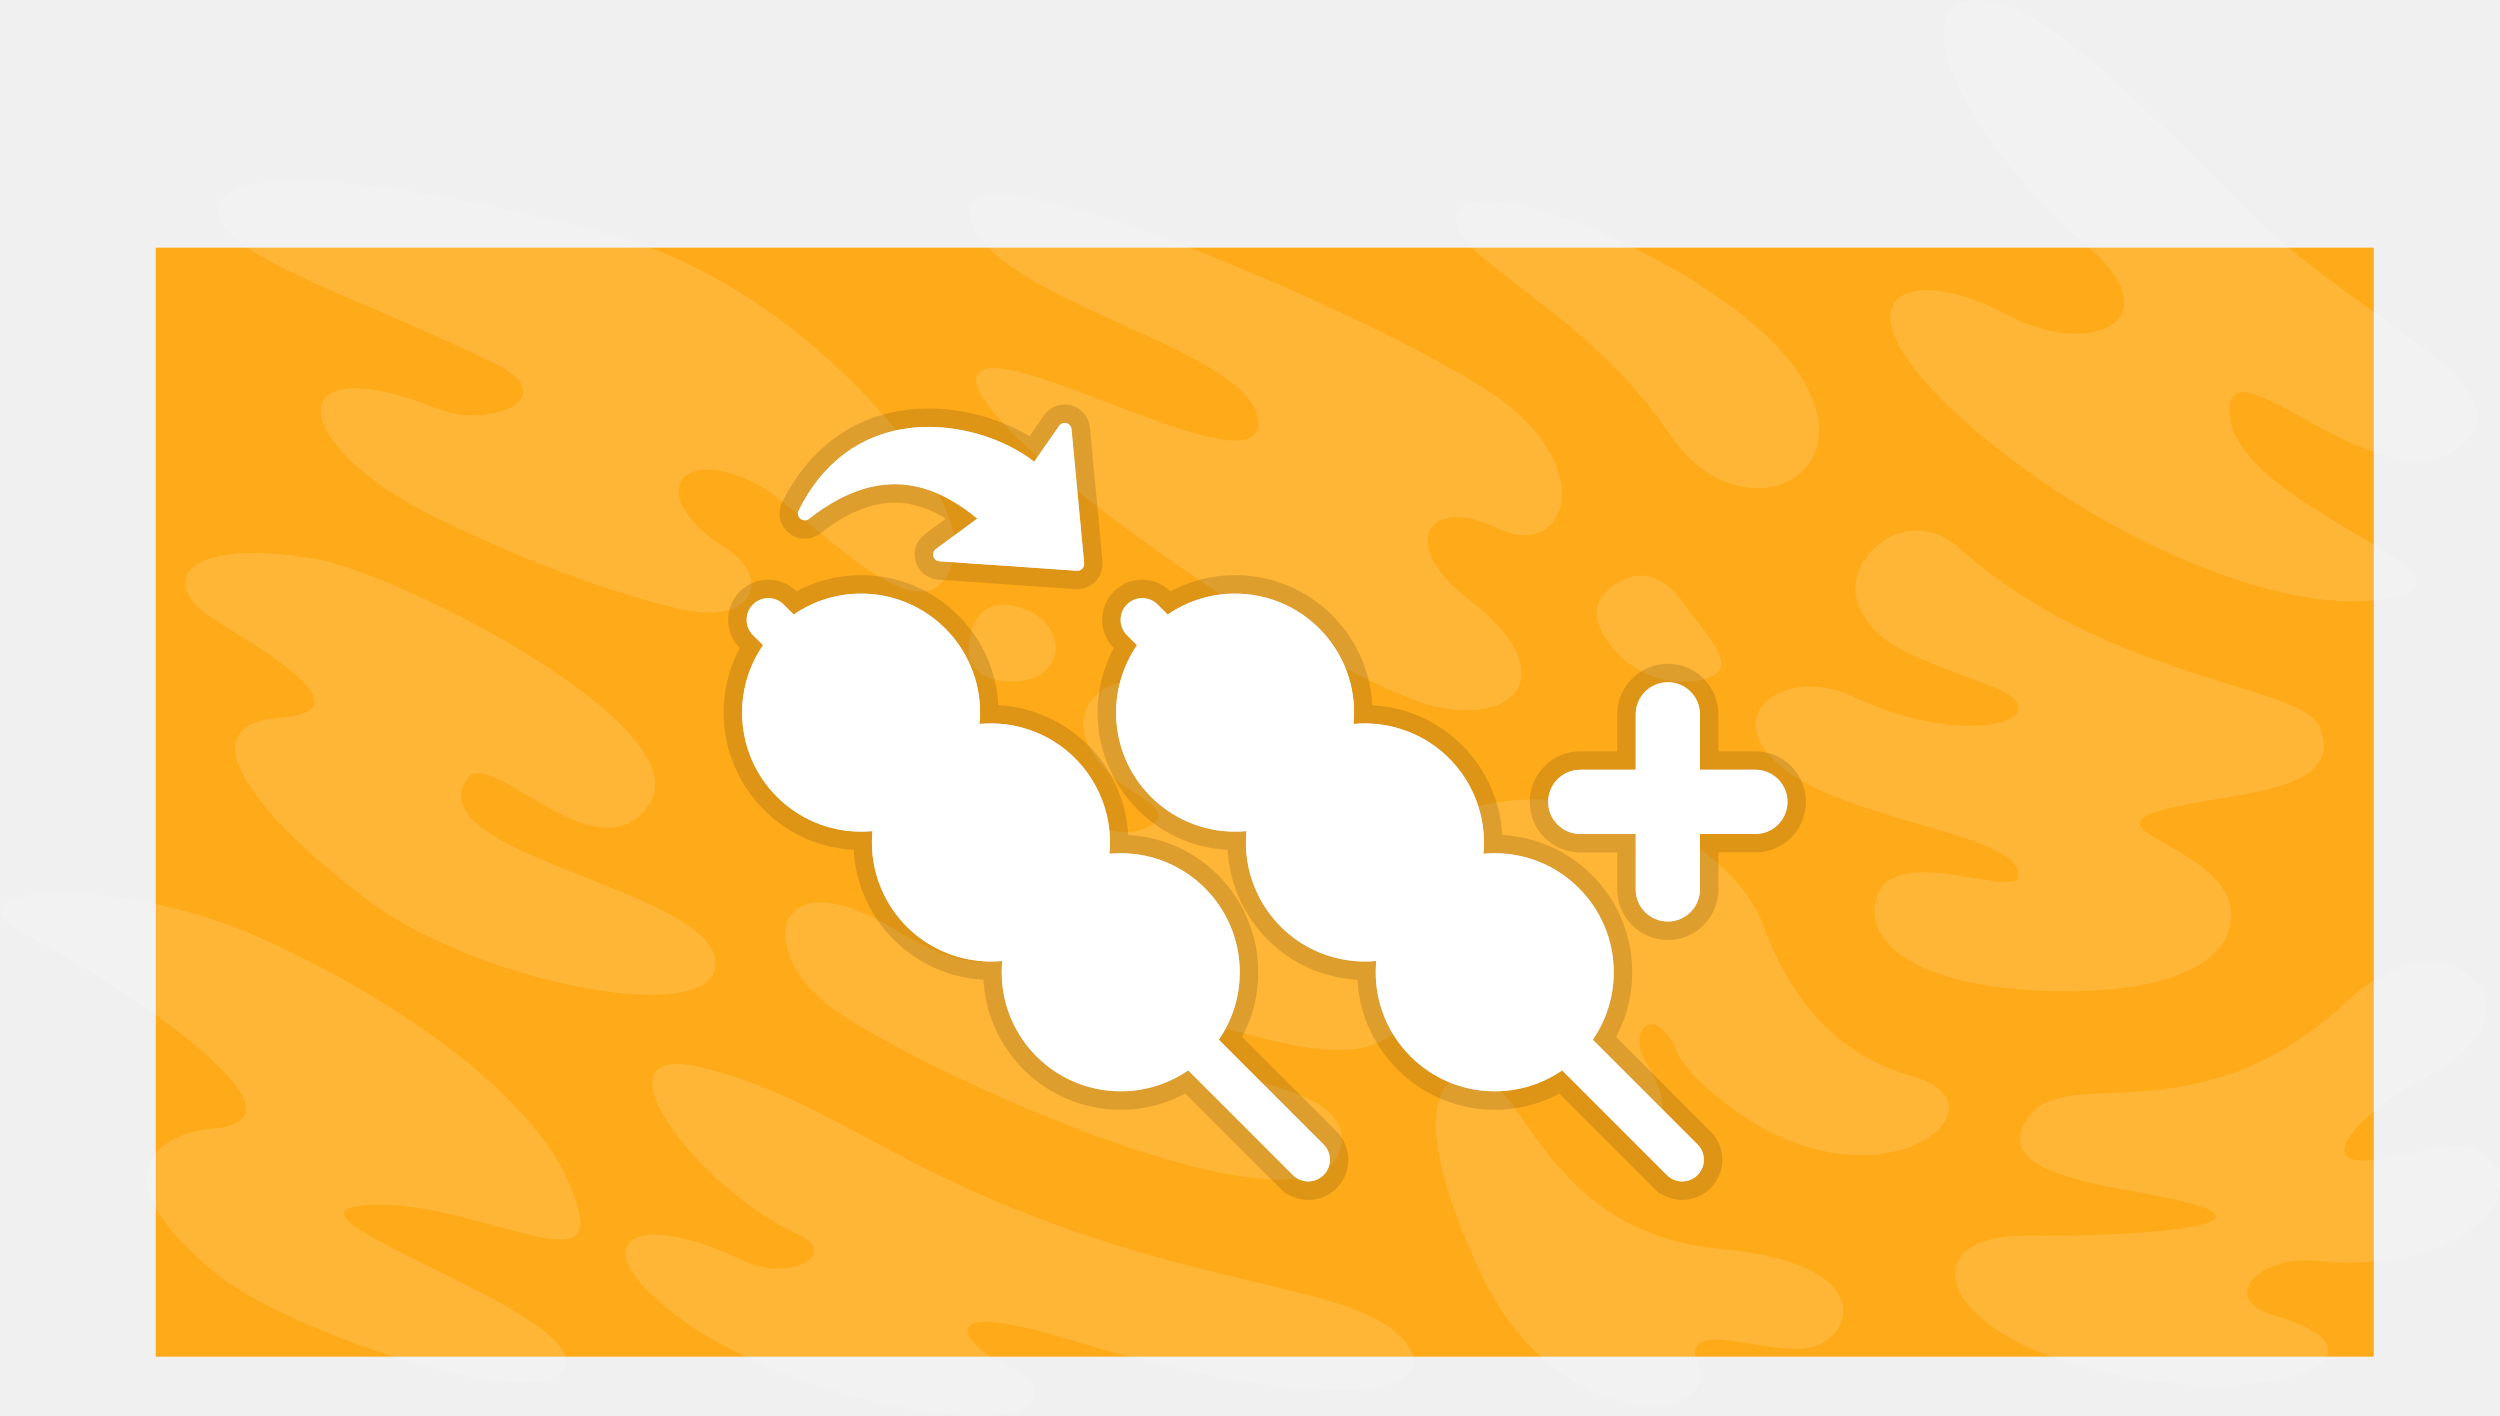
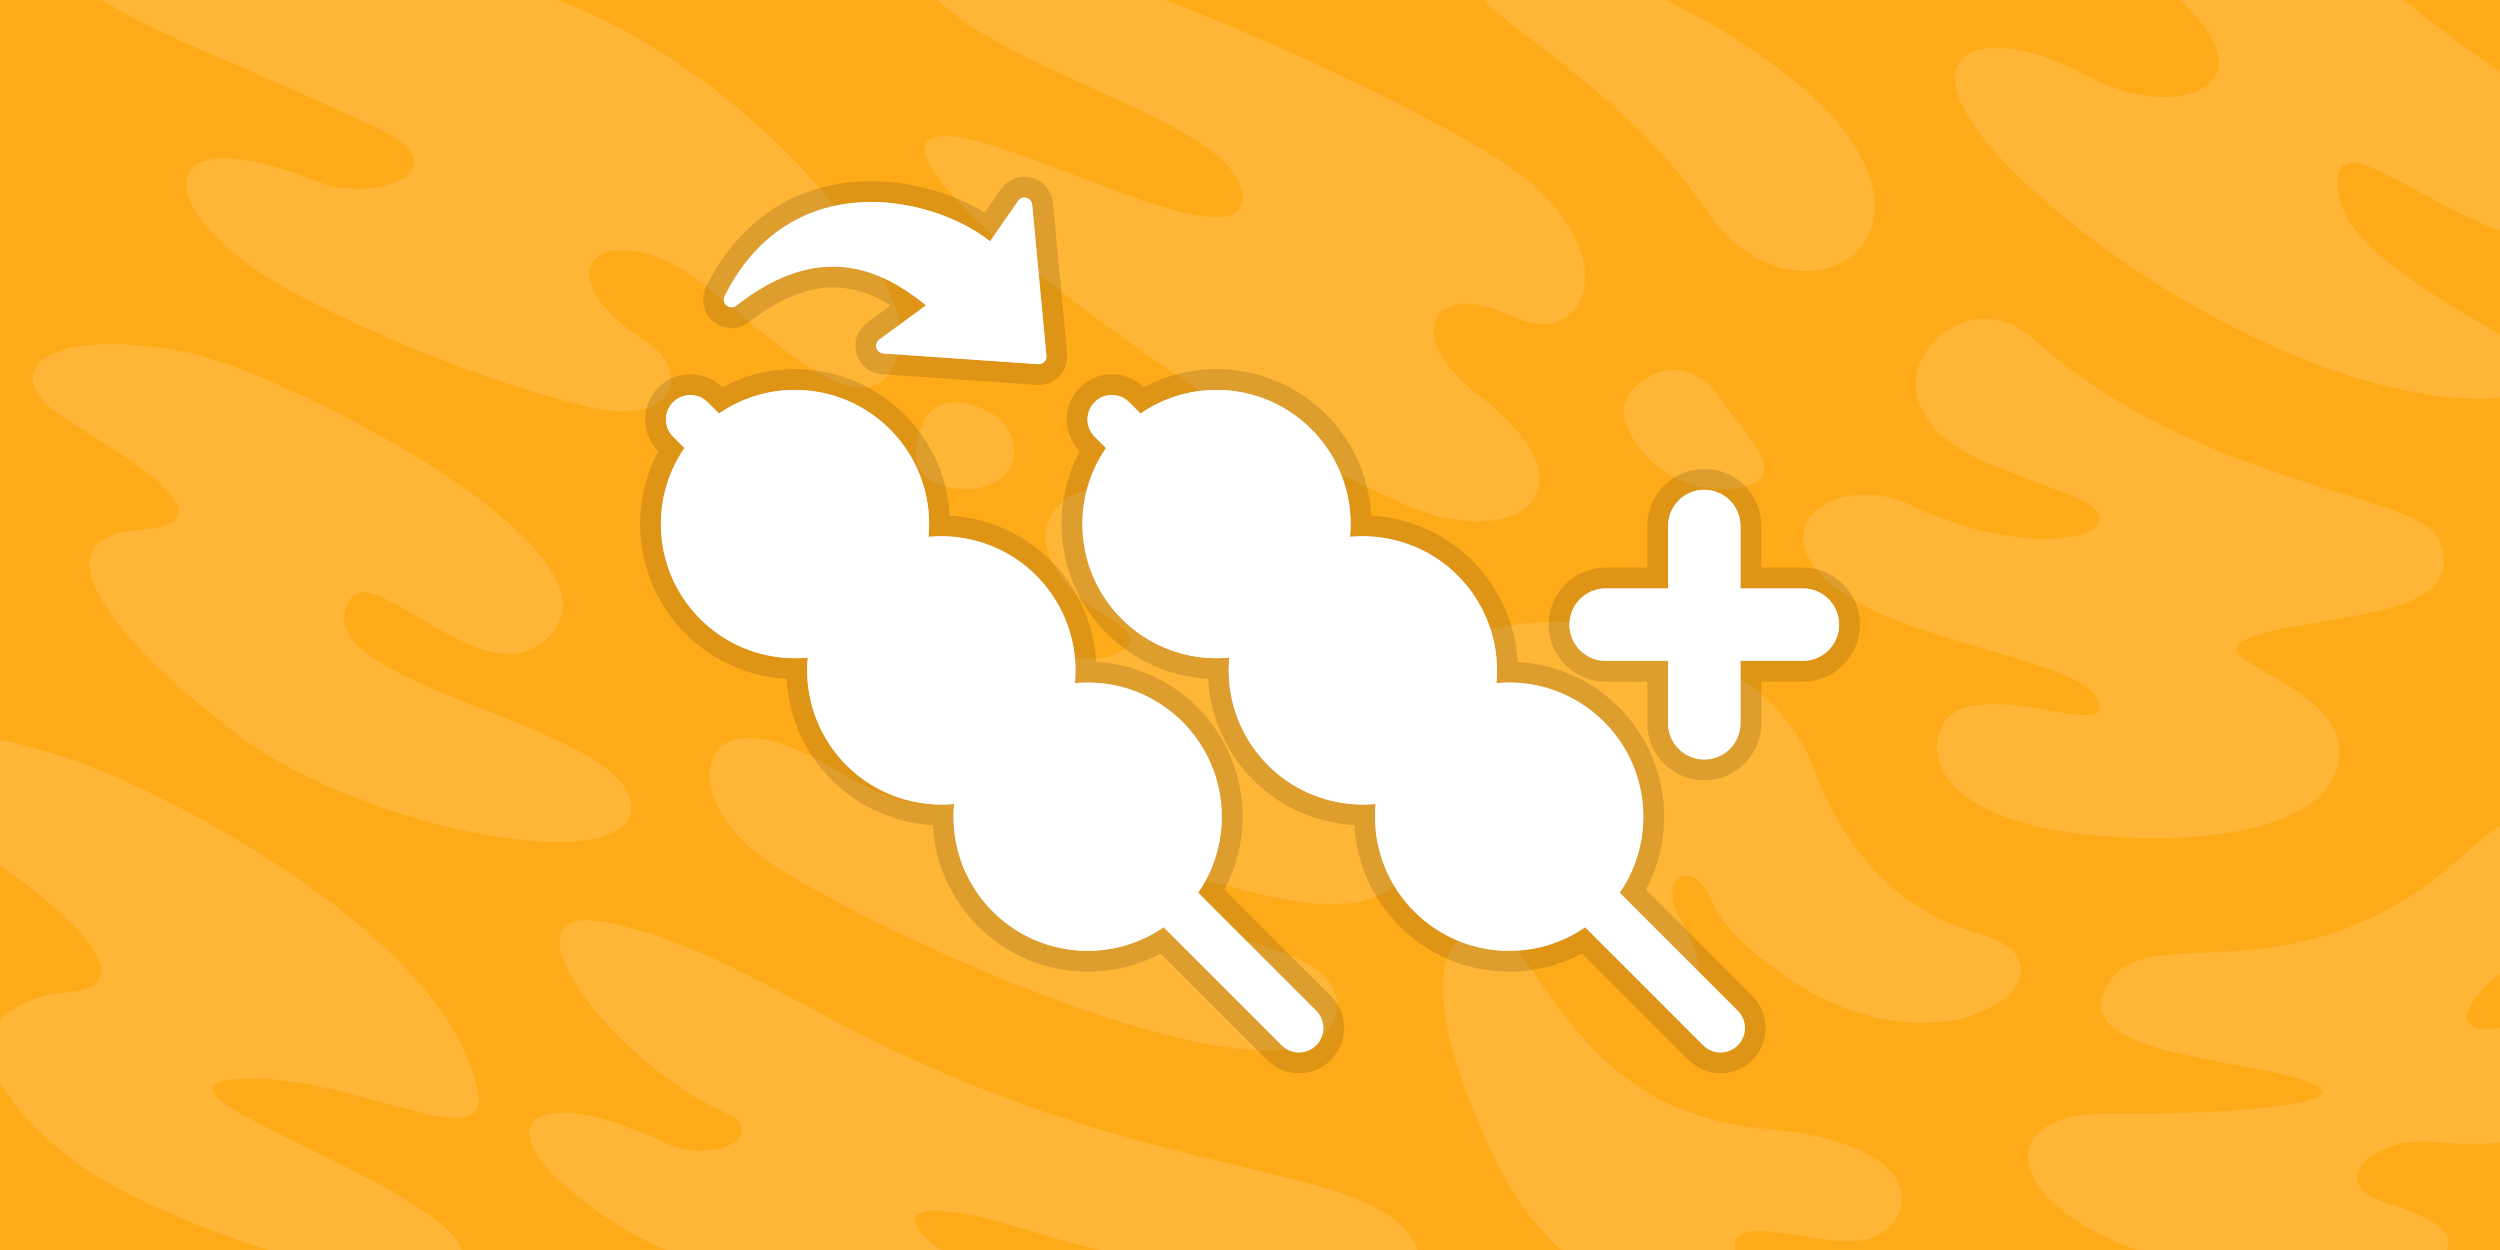
- <svg xmlns="http://www.w3.org/2000/svg" version="1.1" width="676.276" height="382.999" viewBox="0,0,676.276,382.999">
-   <g transform="translate(42.13787,66.99972)">
-     <g data-paper-data="{&quot;isPaintingLayer&quot;:true}" stroke-linejoin="miter" stroke-miterlimit="10" stroke-dasharray="" stroke-dashoffset="0" style="mix-blend-mode: normal">
-       <g stroke="none" stroke-width="1" stroke-linecap="butt">
-         <path d="M0,300v-300h600c0,0 0,131.55 0,186c0,42.628 0,114 0,114z" fill="#ffab19" fill-rule="nonzero" />
-         <g data-paper-data="{&quot;index&quot;:null}" fill-rule="evenodd">
-           <path d="M220.231,-7.683c-7.804,-25.581 120.254,30.398 145.131,49.938c24.878,19.541 15.297,42.404 -2.71,33.538c-18.007,-8.864 -27.218,4.095 -7.647,19.177c29.252,22.543 9.209,37.109 -16.197,26.802c-42.162,-17.105 -121.826,-75.618 -116.666,-87.203c5.16,-11.583 77.301,32.139 76.037,12.423c-1.263,-19.714 -71.05,-32.072 -77.948,-54.676zM351.914,-8.435c3.251,-14.883 69.781,12.83 90.494,39.57c23.409,30.225 -13.524,48.206 -32.842,19.383c-22.729,-33.913 -60.039,-48.024 -57.652,-58.953zM568.438,-7.655c29.209,28.334 75.604,46.23 54.227,61.867c-22.025,16.112 -64.266,-32.322 -61.551,-8.33c2.764,24.416 72.414,42.849 43.449,48.884c-28.966,6.035 -82.07,-17.503 -117.043,-49.49c-34.973,-31.986 -13.85,-41.747 13.248,-27.159c22.423,12.072 45.258,1.812 21.876,-18.405c-33.003,-28.536 -50.364,-65.734 -30.927,-66.69c18.707,-0.92 45.272,28.815 76.721,59.324zM215.983,83.052c-5.746,28.097 -39.415,-11.361 -52.693,-18.709c-20.964,-11.601 -32.225,2.199 -8.806,17.15c11.998,7.659 7.617,21.232 -13.397,16.109c-14.489,-3.532 -38.946,-11.231 -67.861,-25.908c-37.004,-18.782 -40.427,-45.422 3.4,-27.989c13.251,5.271 34.787,-2.952 14.432,-12.71c-42.1,-20.185 -75.99,-29.606 -73.85,-42.078c2.155,-12.545 52.392,-6.905 105.824,7.6c53.156,14.43 96.503,69.164 92.951,86.537zM235.54,97.98c8.654,3.463 10.589,13.351 3.684,17.494c-6.906,4.143 -19.334,1.382 -19.334,-5.985c0,-7.366 3.224,-16.482 15.65,-11.508zM585.244,129.402c8.353,19.337 -27.118,17.669 -44.137,23.217c-16.925,5.52 20.744,10.359 20.32,28.216c-0.374,15.772 -25.344,22.376 -57.45,19.784c-31.514,-2.544 -42.792,-15.075 -38.033,-25.98c5.725,-13.121 37.23,1.521 37.886,-4.566c1.186,-10.959 -42.214,-14.622 -61.05,-27.397c-22.534,-15.287 -2.538,-30.13 16.125,-21.325c32.627,15.396 57.771,5.147 37.998,-2.542c-19.775,-7.688 -32.41,-10.838 -36.544,-22.788c-4.136,-11.95 13.288,-27.522 27.503,-14.774c39.509,35.432 92.641,37.185 97.381,48.154zM413.27,96.173c3.699,5.524 13.388,15.11 9.102,18.813c-4.286,3.702 -18.878,4.172 -27.622,-5.95c-6.744,-7.806 -6.547,-13.433 -0.202,-17.845c8.169,-5.68 15.022,-0.539 18.721,4.983zM394.938,152.002c16.524,3.951 34.602,17.092 39.641,30.747c9.46,25.624 24.269,36.814 40.754,41.466c25.333,7.151 -2.907,32.88 -38.327,15.171c-7.804,-3.903 -22.572,-14.458 -25.686,-22.149c-5.157,-12.744 -13.955,-6.428 -7.964,3.54c17.104,28.45 -22.982,21.239 -26.181,-19.512c-1.712,-21.78 -23.498,-21.754 -32.6,-32.878c-8.426,-10.302 12.742,-25.379 50.362,-16.386zM507.031,234.583c10.677,-13.65 45.786,6.522 85.687,-30.719c28.005,-26.138 55.29,2.775 22.676,19.773c-18.988,9.896 -31.68,24.269 -17.016,23.264c14.663,-1.003 29.163,-10.042 35.023,3.385c5.192,11.897 -17.676,27.126 -48.53,23.809c-16.339,-1.756 -26.802,10.419 -12.082,14.64c39.469,11.311 -6.447,29.014 -57.955,11.967c-33.525,-11.097 -37.989,-33.75 -8.492,-33.443c29.494,0.307 63.021,-2.474 46.751,-7.951c-16.269,-5.476 -60.322,-6.495 -46.063,-24.725zM359.089,278.781c-7.806,-15.938 -19.785,-46.505 -7.639,-53.994c17.664,-10.895 18.901,41.281 71.796,46.051c42.933,3.869 36.077,23.968 24.515,26.641c-11.563,2.676 -36.526,-9.28 -30.458,5.396c6.069,14.676 -37.16,18.9 -58.215,-24.095zM43.308,84.207c22.106,3.797 103.599,44.931 90.312,66.077c-13.286,21.145 -43.213,-15.605 -49.332,-6.744c-14.089,20.4 64.15,29.676 67.055,49.006c2.903,19.33 -63.538,6.948 -93.949,-15.974c-30.412,-22.921 -49.712,-47.542 -23.815,-49.426c25.894,-1.883 -9.56,-21.109 -18.664,-27.138c-14.682,-9.719 -6.872,-21.862 28.392,-15.801zM272.831,120.431c27.242,23.056 56.699,18.092 56.29,33.813c-0.528,20.285 -27.805,8.609 -30.687,16.895c-3.65,10.501 53.354,22.105 38.125,39.618c-15.735,18.099 -60.188,-9.771 -66.026,0.726c-7.954,14.304 55.963,10.249 49.897,32.388c-7.795,28.466 -122.197,-24.8 -140.102,-40.179c-17.907,-15.381 -12.203,-38.816 20.123,-18.934c32.325,19.881 40.265,-0.297 18.487,-11.311c-29.502,-14.92 -56.53,-38.804 -51.139,-49.484c11.211,-22.211 78.98,45.487 101.215,32.455c7.359,-4.314 -4.96,-8.5 -9.752,-12.872c-20.706,-18.884 2.314,-32.645 13.57,-23.116zM56.02,259.078c-26.448,2.582 58.703,28.389 54.833,43.227c-3.87,14.839 -74.727,-8.368 -95.058,-25.161c-32.027,-26.453 -15.034,-37.607 0,-38.906c30.548,-2.639 -28.803,-41.096 -51.381,-52.711c-22.578,-11.612 17.418,-16.343 55.696,-2.151c24.327,9.024 87.732,42.582 94.575,78.58c3.197,16.833 -32.217,-5.458 -58.665,-2.878zM208.054,249.035c66.875,33.426 114.812,30.11 129.031,45.961c15.224,16.974 -24.391,20.366 -91.265,0c-37.41,-11.393 -27.852,2.096 -13.899,8.318c9.703,4.327 10.517,15.871 -20.838,11.848c-31.06,-3.983 -56.641,-17.02 -64.92,-22.526c-33.3,-22.147 -19.275,-34.173 12.972,-18.519c11.867,5.762 26.634,-1.753 14.301,-7.392c-27.535,-12.591 -55.826,-51.401 -27.142,-45.245c21.994,4.721 41.1,17.228 61.76,27.555z" data-paper-data="{&quot;index&quot;:null}" fill-opacity="0.733" fill="#ffffff" opacity="0.1" />
-           <path d="M220.231,-7.683c-7.804,-25.581 120.254,30.398 145.131,49.938c24.878,19.541 15.297,42.404 -2.71,33.538c-18.007,-8.864 -27.218,4.095 -7.647,19.177c29.252,22.543 9.209,37.109 -16.197,26.802c-42.162,-17.105 -121.826,-75.618 -116.666,-87.203c5.16,-11.583 77.301,32.139 76.037,12.423c-1.263,-19.714 -71.05,-32.072 -77.948,-54.676zM351.914,-8.435c3.251,-14.883 69.781,12.83 90.494,39.57c23.409,30.225 -13.524,48.206 -32.842,19.383c-22.729,-33.913 -60.039,-48.024 -57.652,-58.953zM568.438,-7.655c29.209,28.334 75.604,46.23 54.227,61.867c-22.025,16.112 -64.266,-32.322 -61.551,-8.33c2.764,24.416 72.414,42.849 43.449,48.884c-28.966,6.035 -82.07,-17.503 -117.043,-49.49c-34.973,-31.986 -13.85,-41.747 13.248,-27.159c22.423,12.072 45.258,1.812 21.876,-18.405c-33.003,-28.536 -50.364,-65.734 -30.927,-66.69c18.707,-0.92 45.272,28.815 76.721,59.324zM215.983,83.052c-5.746,28.097 -39.415,-11.361 -52.693,-18.709c-20.964,-11.601 -32.225,2.199 -8.806,17.15c11.998,7.659 7.617,21.232 -13.397,16.109c-14.489,-3.532 -38.946,-11.231 -67.861,-25.908c-37.004,-18.782 -40.427,-45.422 3.4,-27.989c13.251,5.271 34.787,-2.952 14.432,-12.71c-42.1,-20.185 -75.99,-29.606 -73.85,-42.078c2.155,-12.545 52.392,-6.905 105.824,7.6c53.156,14.43 96.503,69.164 92.951,86.537zM235.54,97.98c8.654,3.463 10.589,13.351 3.684,17.494c-6.906,4.143 -19.334,1.382 -19.334,-5.985c0,-7.366 3.224,-16.482 15.65,-11.508zM585.244,129.402c8.353,19.337 -27.118,17.669 -44.137,23.217c-16.925,5.52 20.744,10.359 20.32,28.216c-0.374,15.772 -25.344,22.376 -57.45,19.784c-31.514,-2.544 -42.792,-15.075 -38.033,-25.98c5.725,-13.121 37.23,1.521 37.886,-4.566c1.186,-10.959 -42.214,-14.622 -61.05,-27.397c-22.534,-15.287 -2.538,-30.13 16.125,-21.325c32.627,15.396 57.771,5.147 37.998,-2.542c-19.775,-7.688 -32.41,-10.838 -36.544,-22.788c-4.136,-11.95 13.288,-27.522 27.503,-14.774c39.509,35.432 92.641,37.185 97.381,48.154zM413.27,96.173c3.699,5.524 13.388,15.11 9.102,18.813c-4.286,3.702 -18.878,4.172 -27.622,-5.95c-6.744,-7.806 -6.547,-13.433 -0.202,-17.845c8.169,-5.68 15.022,-0.539 18.721,4.983zM394.938,152.002c16.524,3.951 34.602,17.092 39.641,30.747c9.46,25.624 24.269,36.814 40.754,41.466c25.333,7.151 -2.907,32.88 -38.327,15.171c-7.804,-3.903 -22.572,-14.458 -25.686,-22.149c-5.157,-12.744 -13.955,-6.428 -7.964,3.54c17.104,28.45 -22.982,21.239 -26.181,-19.512c-1.712,-21.78 -23.498,-21.754 -32.6,-32.878c-8.426,-10.302 12.742,-25.379 50.362,-16.386zM507.031,234.583c10.677,-13.65 45.786,6.522 85.687,-30.719c28.005,-26.138 55.29,2.775 22.676,19.773c-18.988,9.896 -31.68,24.269 -17.016,23.264c14.663,-1.003 29.163,-10.042 35.023,3.385c5.192,11.897 -17.676,27.126 -48.53,23.809c-16.339,-1.756 -26.802,10.419 -12.082,14.64c39.469,11.311 -6.447,29.014 -57.955,11.967c-33.525,-11.097 -37.989,-33.75 -8.492,-33.443c29.494,0.307 63.021,-2.474 46.751,-7.951c-16.269,-5.476 -60.322,-6.495 -46.063,-24.725zM359.089,278.781c-7.806,-15.938 -19.785,-46.505 -7.639,-53.994c17.664,-10.895 18.901,41.281 71.796,46.051c42.933,3.869 36.077,23.968 24.515,26.641c-11.563,2.676 -36.526,-9.28 -30.458,5.396c6.069,14.676 -37.16,18.9 -58.215,-24.095zM43.308,84.207c22.106,3.797 103.599,44.931 90.312,66.077c-13.286,21.145 -43.213,-15.605 -49.332,-6.744c-14.089,20.4 64.15,29.676 67.055,49.006c2.903,19.33 -63.538,6.948 -93.949,-15.974c-30.412,-22.921 -49.712,-47.542 -23.815,-49.426c25.894,-1.883 -9.56,-21.109 -18.664,-27.138c-14.682,-9.719 -6.872,-21.862 28.392,-15.801zM272.831,120.431c27.242,23.056 56.699,18.092 56.29,33.813c-0.528,20.285 -27.805,8.609 -30.687,16.895c-3.65,10.501 53.354,22.105 38.125,39.618c-15.735,18.099 -60.188,-9.771 -66.026,0.726c-7.954,14.304 55.963,10.249 49.897,32.388c-7.795,28.466 -122.197,-24.8 -140.102,-40.179c-17.907,-15.381 -12.203,-38.816 20.123,-18.934c32.325,19.881 40.265,-0.297 18.487,-11.311c-29.502,-14.92 -56.53,-38.804 -51.139,-49.484c11.211,-22.211 78.98,45.487 101.215,32.455c7.359,-4.314 -4.96,-8.5 -9.752,-12.872c-20.706,-18.884 2.314,-32.645 13.57,-23.116zM56.02,259.078c-26.448,2.582 58.703,28.389 54.833,43.227c-3.87,14.839 -74.727,-8.368 -95.058,-25.161c-32.027,-26.453 -15.034,-37.607 0,-38.906c30.548,-2.639 -28.803,-41.096 -51.381,-52.711c-22.578,-11.612 17.418,-16.343 55.696,-2.151c24.327,9.024 87.732,42.582 94.575,78.58c3.197,16.833 -32.217,-5.458 -58.665,-2.878zM208.054,249.035c66.875,33.426 114.812,30.11 129.031,45.961c15.224,16.974 -24.391,20.366 -91.265,0c-37.41,-11.393 -27.852,2.096 -13.899,8.318c9.703,4.327 10.517,15.871 -20.838,11.848c-31.06,-3.983 -56.641,-17.02 -64.92,-22.526c-33.3,-22.147 -19.275,-34.173 12.972,-18.519c11.867,5.762 26.634,-1.753 14.301,-7.392c-27.535,-12.591 -55.826,-51.401 -27.142,-45.245c21.994,4.721 41.1,17.228 61.76,27.555z" data-paper-data="{&quot;index&quot;:null}" fill-opacity="0.541" fill="#ffffff" opacity="0.1" />
-         </g>
-       </g>
-       <g fill="#ffffff" fill-rule="nonzero" stroke-linecap="butt">
-         <path d="M307.62,250.875l-28.344,-28.345c-5.186,3.575 -11.472,5.668 -18.246,5.668c-17.777,0 -32.188,-14.416 -32.188,-32.193c0,-1.03 0.048,-2.049 0.143,-3.055c-3.413,0.326 -6.937,0.107 -10.459,-0.724c-15.861,-3.745 -26.185,-18.627 -24.647,-34.409c-1.014,0.096 -2.041,0.145 -3.08,0.145c-17.777,0 -32.188,-14.411 -32.188,-32.188c0,-6.774 2.093,-13.06 5.667,-18.245l-2.73,-2.73c-2.283,-2.283 -2.283,-5.992 0,-8.276c2.283,-2.283 5.992,-2.283 8.276,0l2.73,2.73c5.186,-3.574 11.471,-5.667 18.246,-5.667c17.777,0 32.188,14.411 32.188,32.188h-0c0,1.037 -0.049,2.063 -0.145,3.075c3.419,-0.328 6.949,-0.111 10.478,0.723c15.854,3.744 26.176,18.614 24.649,34.388c1.007,-0.095 2.028,-0.144 3.061,-0.144c17.777,0 32.193,14.416 32.193,32.188c0,6.775 -2.094,13.061 -5.669,18.248l28.342,28.342c2.283,2.283 2.283,5.992 0,8.276c-1.144,1.139 -2.641,1.716 -4.138,1.716h-0c-1.497,-0 -2.994,-0.572 -4.138,-1.711z" stroke-opacity="0.129" stroke="#000000" stroke-width="10" />
-         <path d="M307.62,250.875l-28.344,-28.345c-5.186,3.575 -11.472,5.668 -18.246,5.668c-17.777,0 -32.188,-14.416 -32.188,-32.193c0,-1.03 0.048,-2.049 0.143,-3.055c-3.413,0.326 -6.937,0.107 -10.459,-0.724c-15.861,-3.745 -26.185,-18.627 -24.647,-34.409c-1.014,0.096 -2.041,0.145 -3.08,0.145c-17.777,0 -32.188,-14.411 -32.188,-32.188c0,-6.774 2.093,-13.06 5.667,-18.245l-2.73,-2.73c-2.283,-2.283 -2.283,-5.992 0,-8.276c2.283,-2.283 5.992,-2.283 8.276,0l2.73,2.73c5.186,-3.574 11.471,-5.667 18.246,-5.667c17.777,0 32.188,14.411 32.188,32.188h-0c0,1.037 -0.049,2.063 -0.145,3.075c3.419,-0.328 6.949,-0.111 10.478,0.723c15.854,3.744 26.176,18.614 24.649,34.388c1.007,-0.095 2.028,-0.144 3.061,-0.144c17.777,0 32.193,14.416 32.193,32.188c0,6.775 -2.094,13.061 -5.669,18.248l28.342,28.342c2.283,2.283 2.283,5.992 0,8.276c-1.144,1.139 -2.641,1.716 -4.138,1.716h-0c-1.497,-0 -2.994,-0.572 -4.138,-1.711z" stroke="none" stroke-width="1" />
-       </g>
-       <g fill="#ffffff" fill-rule="nonzero" stroke-linecap="butt">
-         <path d="M408.787,250.875l-28.344,-28.345c-5.186,3.575 -11.472,5.668 -18.246,5.668c-17.777,0 -32.188,-14.416 -32.188,-32.193c0,-1.03 0.048,-2.049 0.143,-3.055c-3.413,0.326 -6.937,0.107 -10.459,-0.724c-15.861,-3.745 -26.185,-18.627 -24.647,-34.409c-1.014,0.096 -2.041,0.145 -3.08,0.145c-17.777,0 -32.188,-14.411 -32.188,-32.188c0,-6.774 2.093,-13.06 5.667,-18.245l-2.73,-2.73c-2.283,-2.283 -2.283,-5.992 0,-8.276c2.283,-2.283 5.992,-2.283 8.276,0l2.73,2.73c5.186,-3.574 11.471,-5.667 18.246,-5.667c17.777,0 32.188,14.411 32.188,32.188h-0c0,1.037 -0.049,2.063 -0.145,3.075c3.419,-0.328 6.949,-0.111 10.478,0.723c15.854,3.744 26.176,18.614 24.649,34.388c1.007,-0.095 2.028,-0.144 3.061,-0.144c17.777,0 32.193,14.416 32.193,32.188c0,6.775 -2.094,13.061 -5.669,18.248l28.342,28.342c2.283,2.283 2.283,5.992 0,8.276c-1.144,1.139 -2.641,1.716 -4.138,1.716h-0c-1.497,-0 -2.994,-0.572 -4.138,-1.711z" stroke-opacity="0.129" stroke="#000000" stroke-width="10" />
-         <path d="M408.787,250.875l-28.344,-28.345c-5.186,3.575 -11.472,5.668 -18.246,5.668c-17.777,0 -32.188,-14.416 -32.188,-32.193c0,-1.03 0.048,-2.049 0.143,-3.055c-3.413,0.326 -6.937,0.107 -10.459,-0.724c-15.861,-3.745 -26.185,-18.627 -24.647,-34.409c-1.014,0.096 -2.041,0.145 -3.08,0.145c-17.777,0 -32.188,-14.411 -32.188,-32.188c0,-6.774 2.093,-13.06 5.667,-18.245l-2.73,-2.73c-2.283,-2.283 -2.283,-5.992 0,-8.276c2.283,-2.283 5.992,-2.283 8.276,0l2.73,2.73c5.186,-3.574 11.471,-5.667 18.246,-5.667c17.777,0 32.188,14.411 32.188,32.188h-0c0,1.037 -0.049,2.063 -0.145,3.075c3.419,-0.328 6.949,-0.111 10.478,0.723c15.854,3.744 26.176,18.614 24.649,34.388c1.007,-0.095 2.028,-0.144 3.061,-0.144c17.777,0 32.193,14.416 32.193,32.188c0,6.775 -2.094,13.061 -5.669,18.248l28.342,28.342c2.283,2.283 2.283,5.992 0,8.276c-1.144,1.139 -2.641,1.716 -4.138,1.716h-0c-1.497,-0 -2.994,-0.572 -4.138,-1.711z" stroke="none" stroke-width="1" />
-       </g>
-       <g fill="#ffffff" fill-rule="evenodd" stroke-linecap="square">
-         <path d="M376.664,149.914c0,-4.797 3.889,-8.685 8.685,-8.685h14.991v-14.991c0,-2.304 0.915,-4.513 2.544,-6.141c1.629,-1.629 3.838,-2.544 6.141,-2.544c4.797,0 8.685,3.889 8.685,8.685v14.991h14.991c2.304,0 4.513,0.915 6.141,2.544c1.629,1.629 2.544,3.838 2.544,6.141c0,4.797 -3.889,8.685 -8.685,8.685h-14.991v14.991c0,4.797 -3.889,8.685 -8.685,8.685c-4.797,0 -8.685,-3.889 -8.685,-8.685v-14.991h-14.991c-4.797,0 -8.685,-3.889 -8.685,-8.685z" stroke-opacity="0.129" stroke="#000000" stroke-width="10" />
-         <path d="M376.664,149.914c0,-4.797 3.889,-8.685 8.685,-8.685h14.991v-14.991c0,-2.304 0.915,-4.513 2.544,-6.141c1.629,-1.629 3.838,-2.544 6.141,-2.544c4.797,0 8.685,3.889 8.685,8.685v14.991h14.991c2.304,0 4.513,0.915 6.141,2.544c1.629,1.629 2.544,3.838 2.544,6.141c0,4.797 -3.889,8.685 -8.685,8.685h-14.991v14.991c0,4.797 -3.889,8.685 -8.685,8.685c-4.797,0 -8.685,-3.889 -8.685,-8.685v-14.991h-14.991c-4.797,0 -8.685,-3.889 -8.685,-8.685z" stroke="none" stroke-width="1" />
-       </g>
-       <g data-paper-data="{&quot;index&quot;:null}" fill="#ffffff" fill-rule="nonzero" stroke-linecap="butt">
-         <path d="M222.243,73.281c-4.804,-3.933 -10.73,-7.704 -17.712,-8.906c-7.811,-1.346 -17.081,0.518 -27.828,8.975c-0.796,0.629 -1.954,0.492 -2.584,-0.306c-0.485,-0.615 -0.514,-1.445 -0.136,-2.08c2.085,-4.172 4.506,-7.665 7.169,-10.552c7.304,-7.931 16.368,-11.304 25.308,-11.842c8.853,-0.533 17.586,1.729 24.335,5.084c2.588,1.285 4.899,2.736 6.824,4.261l6.753,-9.716c0.577,-0.83 1.721,-1.036 2.552,-0.459c0.46,0.321 0.727,0.816 0.783,1.334l3.428,36.305c0.096,1.009 -0.648,1.908 -1.658,2.003l-0.299,0.006l-37.172,-2.561c-1.013,-0.069 -1.779,-0.95 -1.71,-1.963c0.038,-0.56 0.323,-1.045 0.743,-1.355l11.203,-8.229z" stroke-opacity="0.129" stroke="#000000" stroke-width="10" />
-         <path d="M222.243,73.281c-4.804,-3.933 -10.73,-7.704 -17.712,-8.906c-7.811,-1.346 -17.081,0.518 -27.828,8.975c-0.796,0.629 -1.954,0.492 -2.584,-0.306c-0.484,-0.615 -0.514,-1.445 -0.136,-2.08c2.085,-4.172 4.506,-7.665 7.169,-10.552c7.304,-7.931 16.368,-11.304 25.308,-11.842c8.853,-0.533 17.586,1.729 24.335,5.084c2.588,1.285 4.899,2.736 6.824,4.261l6.753,-9.716c0.577,-0.83 1.721,-1.036 2.552,-0.459c0.46,0.321 0.727,0.816 0.783,1.334l3.428,36.305c0.096,1.009 -0.648,1.908 -1.658,2.003l-0.299,0.006l-37.172,-2.561c-1.013,-0.069 -1.779,-0.95 -1.71,-1.963c0.038,-0.56 0.323,-1.045 0.743,-1.355l11.203,-8.229z" stroke="none" stroke-width="1" />
-       </g>
-     </g>
+ <svg xmlns="http://www.w3.org/2000/svg" width="600" height="300">
+   <path fill="#ffab19" d="M0 300V0h600v300z" style="mix-blend-mode:normal;stroke:none;stroke-width:1;stroke-linecap:butt;stroke-linejoin:miter;stroke-miterlimit:10;stroke-dasharray:none;stroke-dashoffset:0" />
+   <g fill="#fff" fill-rule="evenodd" data-paper-data="{&quot;index&quot;:null}" style="mix-blend-mode:normal;stroke:none;stroke-width:1;stroke-linecap:butt;stroke-linejoin:miter;stroke-miterlimit:10;stroke-dasharray:none;stroke-dashoffset:0">
+     <path fill-opacity=".733" d="M220.231-7.683c-7.803-25.58 120.255 30.398 145.132 49.937 24.877 19.541 15.297 42.405-2.71 33.539-18.008-8.864-27.219 4.095-7.648 19.177 29.252 22.543 9.21 37.108-16.197 26.802-42.162-17.105-121.826-75.618-116.666-87.203 5.16-11.583 77.301 32.14 76.037 12.424-1.263-19.714-71.05-32.073-77.948-54.676Zm131.683-.752c3.251-14.883 69.781 12.83 90.495 39.57 23.408 30.226-13.524 48.207-32.843 19.383-22.728-33.913-60.039-48.023-57.652-58.953Zm216.524.78c29.21 28.334 75.604 46.23 54.227 61.867-22.025 16.112-64.266-32.322-61.551-8.33 2.764 24.416 72.414 42.849 43.45 48.884-28.967 6.035-82.07-17.503-117.043-49.49-34.973-31.986-13.85-41.747 13.248-27.16 22.424 12.072 45.258 1.813 21.876-18.405-33.003-28.535-50.364-65.734-30.927-66.69 18.707-.92 45.272 28.815 76.72 59.324zM215.983 83.052c-5.746 28.097-39.416-11.361-52.694-18.71-20.963-11.6-32.224 2.2-8.806 17.15 11.998 7.66 7.618 21.233-13.396 16.11-14.489-3.532-38.946-11.23-67.861-25.908-37.004-18.782-40.428-45.422 3.4-27.99 13.25 5.272 34.786-2.952 14.431-12.71-42.1-20.185-75.99-29.606-73.85-42.078 2.156-12.545 52.392-6.905 105.824 7.6 53.157 14.43 96.503 69.164 92.952 86.536zM235.54 97.98c8.654 3.462 10.59 13.351 3.684 17.494-6.906 4.143-19.334 1.382-19.334-5.986 0-7.365 3.224-16.482 15.65-11.508zm349.704 31.422c8.353 19.337-27.118 17.669-44.137 23.217-16.925 5.52 20.744 10.359 20.32 28.215-.373 15.772-25.343 22.376-57.45 19.784-31.514-2.544-42.792-15.075-38.033-25.98 5.725-13.12 37.23 1.521 37.886-4.565 1.186-10.96-42.214-14.622-61.05-27.398-22.534-15.286-2.537-30.13 16.126-21.324 32.627 15.396 57.771 5.147 37.998-2.543-19.776-7.688-32.41-10.837-36.544-22.787-4.136-11.95 13.288-27.522 27.503-14.774 39.51 35.432 92.641 37.185 97.38 48.154zM413.27 96.172c3.699 5.524 13.387 15.11 9.102 18.813-4.286 3.702-18.878 4.173-27.622-5.95-6.744-7.806-6.547-13.433-.202-17.845 8.17-5.68 15.022-.54 18.722 4.983zm-18.332 55.83c16.524 3.95 34.602 17.092 39.641 30.747 9.46 25.625 24.27 36.814 40.754 41.467 25.334 7.15-2.907 32.88-38.327 15.17-7.804-3.902-22.572-14.457-25.686-22.148-5.157-12.744-13.955-6.428-7.964 3.54 17.105 28.45-22.981 21.239-26.18-19.513-1.712-21.78-23.498-21.754-32.6-32.878-8.426-10.301 12.742-25.379 50.362-16.385zm112.093 82.581c10.676-13.65 45.786 6.523 85.687-30.718 28.006-26.138 55.29 2.775 22.676 19.773-18.988 9.896-31.68 24.269-17.017 23.264 14.664-1.003 29.164-10.042 35.024 3.385 5.192 11.897-17.677 27.126-48.53 23.81-16.34-1.757-26.803 10.418-12.083 14.639 39.469 11.31-6.447 29.014-57.955 11.967-33.525-11.097-37.989-33.75-8.492-33.443 29.495.306 63.022-2.474 46.752-7.951-16.27-5.477-60.323-6.495-46.063-24.726zm-147.942 44.198c-7.805-15.938-19.785-46.505-7.638-53.994 17.664-10.895 18.9 41.281 71.796 46.05 42.933 3.87 36.077 23.969 24.515 26.642-11.563 2.676-36.526-9.28-30.458 5.396 6.069 14.676-37.16 18.9-58.215-24.095zM43.308 84.207c22.106 3.797 103.599 44.931 90.312 66.077-13.286 21.145-43.213-15.605-49.332-6.744-14.089 20.4 64.15 29.675 67.055 49.005 2.903 19.33-63.538 6.948-93.95-15.974-30.411-22.92-49.711-47.542-23.814-49.426 25.894-1.883-9.56-21.109-18.664-27.137-14.682-9.72-6.872-21.862 28.392-15.801ZM272.83 120.43c27.242 23.056 56.698 18.092 56.29 33.813-.528 20.285-27.805 8.61-30.687 16.896-3.65 10.5 53.354 22.104 38.125 39.617-15.735 18.1-60.187-9.77-66.026.726-7.954 14.304 55.963 10.249 49.896 32.388-7.794 28.466-122.196-24.8-140.102-40.179-17.907-15.38-12.203-38.816 20.123-18.934 32.325 19.881 40.265-.297 18.487-11.31-29.502-14.921-56.53-38.805-51.14-49.485 11.211-22.21 78.98 45.488 101.215 32.455 7.36-4.314-4.96-8.5-9.752-12.871-20.706-18.884 2.314-32.645 13.57-23.116zM56.02 259.078c-26.448 2.582 58.703 28.39 54.833 43.228-3.87 14.838-74.727-8.368-95.057-25.162-32.028-26.453-15.035-37.607 0-38.906 30.547-2.64-28.803-41.096-51.381-52.71-22.579-11.612 17.418-16.343 55.695-2.151 24.327 9.023 87.732 42.582 94.575 78.58 3.198 16.832-32.217-5.459-58.665-2.879zm152.034-10.043c66.875 33.426 114.812 30.11 129.031 45.96 15.224 16.975-24.39 20.366-91.265 0-37.41-11.392-27.852 2.097-13.899 8.319 9.703 4.327 10.518 15.87-20.838 11.848-31.06-3.982-56.64-17.02-64.92-22.526-33.3-22.147-19.275-34.173 12.972-18.52 11.867 5.762 26.634-1.753 14.302-7.392-27.535-12.59-55.826-51.4-27.143-45.244 21.994 4.72 41.1 17.228 61.76 27.555z" data-paper-data="{&quot;index&quot;:null}" opacity=".1" />
+     <path fill-opacity=".541" d="M220.231-7.683c-7.803-25.58 120.255 30.398 145.132 49.937 24.877 19.541 15.297 42.405-2.71 33.539-18.008-8.864-27.219 4.095-7.648 19.177 29.252 22.543 9.21 37.108-16.197 26.802-42.162-17.105-121.826-75.618-116.666-87.203 5.16-11.583 77.301 32.14 76.037 12.424-1.263-19.714-71.05-32.073-77.948-54.676Zm131.683-.752c3.251-14.883 69.781 12.83 90.495 39.57 23.408 30.226-13.524 48.207-32.843 19.383-22.728-33.913-60.039-48.023-57.652-58.953Zm216.524.78c29.21 28.334 75.604 46.23 54.227 61.867-22.025 16.112-64.266-32.322-61.551-8.33 2.764 24.416 72.414 42.849 43.45 48.884-28.967 6.035-82.07-17.503-117.043-49.49-34.973-31.986-13.85-41.747 13.248-27.16 22.424 12.072 45.258 1.813 21.876-18.405-33.003-28.535-50.364-65.734-30.927-66.69 18.707-.92 45.272 28.815 76.72 59.324zM215.983 83.052c-5.746 28.097-39.416-11.361-52.694-18.71-20.963-11.6-32.224 2.2-8.806 17.15 11.998 7.66 7.618 21.233-13.396 16.11-14.489-3.532-38.946-11.23-67.861-25.908-37.004-18.782-40.428-45.422 3.4-27.99 13.25 5.272 34.786-2.952 14.431-12.71-42.1-20.185-75.99-29.606-73.85-42.078 2.156-12.545 52.392-6.905 105.824 7.6 53.157 14.43 96.503 69.164 92.952 86.536zM235.54 97.98c8.654 3.462 10.59 13.351 3.684 17.494-6.906 4.143-19.334 1.382-19.334-5.986 0-7.365 3.224-16.482 15.65-11.508zm349.704 31.422c8.353 19.337-27.118 17.669-44.137 23.217-16.925 5.52 20.744 10.359 20.32 28.215-.373 15.772-25.343 22.376-57.45 19.784-31.514-2.544-42.792-15.075-38.033-25.98 5.725-13.12 37.23 1.521 37.886-4.565 1.186-10.96-42.214-14.622-61.05-27.398-22.534-15.286-2.537-30.13 16.126-21.324 32.627 15.396 57.771 5.147 37.998-2.543-19.776-7.688-32.41-10.837-36.544-22.787-4.136-11.95 13.288-27.522 27.503-14.774 39.51 35.432 92.641 37.185 97.38 48.154zM413.27 96.172c3.699 5.524 13.387 15.11 9.102 18.813-4.286 3.702-18.878 4.173-27.622-5.95-6.744-7.806-6.547-13.433-.202-17.845 8.17-5.68 15.022-.54 18.722 4.983zm-18.332 55.83c16.524 3.95 34.602 17.092 39.641 30.747 9.46 25.625 24.27 36.814 40.754 41.467 25.334 7.15-2.907 32.88-38.327 15.17-7.804-3.902-22.572-14.457-25.686-22.148-5.157-12.744-13.955-6.428-7.964 3.54 17.105 28.45-22.981 21.239-26.18-19.513-1.712-21.78-23.498-21.754-32.6-32.878-8.426-10.301 12.742-25.379 50.362-16.385zm112.093 82.581c10.676-13.65 45.786 6.523 85.687-30.718 28.006-26.138 55.29 2.775 22.676 19.773-18.988 9.896-31.68 24.269-17.017 23.264 14.664-1.003 29.164-10.042 35.024 3.385 5.192 11.897-17.677 27.126-48.53 23.81-16.34-1.757-26.803 10.418-12.083 14.639 39.469 11.31-6.447 29.014-57.955 11.967-33.525-11.097-37.989-33.75-8.492-33.443 29.495.306 63.022-2.474 46.752-7.951-16.27-5.477-60.323-6.495-46.063-24.726zm-147.942 44.198c-7.805-15.938-19.785-46.505-7.638-53.994 17.664-10.895 18.9 41.281 71.796 46.05 42.933 3.87 36.077 23.969 24.515 26.642-11.563 2.676-36.526-9.28-30.458 5.396 6.069 14.676-37.16 18.9-58.215-24.095zM43.308 84.207c22.106 3.797 103.599 44.931 90.312 66.077-13.286 21.145-43.213-15.605-49.332-6.744-14.089 20.4 64.15 29.675 67.055 49.005 2.903 19.33-63.538 6.948-93.95-15.974-30.411-22.92-49.711-47.542-23.814-49.426 25.894-1.883-9.56-21.109-18.664-27.137-14.682-9.72-6.872-21.862 28.392-15.801ZM272.83 120.43c27.242 23.056 56.698 18.092 56.29 33.813-.528 20.285-27.805 8.61-30.687 16.896-3.65 10.5 53.354 22.104 38.125 39.617-15.735 18.1-60.187-9.77-66.026.726-7.954 14.304 55.963 10.249 49.896 32.388-7.794 28.466-122.196-24.8-140.102-40.179-17.907-15.38-12.203-38.816 20.123-18.934 32.325 19.881 40.265-.297 18.487-11.31-29.502-14.921-56.53-38.805-51.14-49.485 11.211-22.21 78.98 45.488 101.215 32.455 7.36-4.314-4.96-8.5-9.752-12.871-20.706-18.884 2.314-32.645 13.57-23.116zM56.02 259.078c-26.448 2.582 58.703 28.39 54.833 43.228-3.87 14.838-74.727-8.368-95.057-25.162-32.028-26.453-15.035-37.607 0-38.906 30.547-2.64-28.803-41.096-51.381-52.71-22.579-11.612 17.418-16.343 55.695-2.151 24.327 9.023 87.732 42.582 94.575 78.58 3.198 16.832-32.217-5.459-58.665-2.879zm152.034-10.043c66.875 33.426 114.812 30.11 129.031 45.96 15.224 16.975-24.39 20.366-91.265 0-37.41-11.392-27.852 2.097-13.899 8.319 9.703 4.327 10.518 15.87-20.838 11.848-31.06-3.982-56.64-17.02-64.92-22.526-33.3-22.147-19.275-34.173 12.972-18.52 11.867 5.762 26.634-1.753 14.302-7.392-27.535-12.59-55.826-51.4-27.143-45.244 21.994 4.72 41.1 17.228 61.76 27.555z" data-paper-data="{&quot;index&quot;:null}" opacity=".1" />
+   </g>
+   <g fill="#fff" style="mix-blend-mode:normal;stroke-linejoin:miter;stroke-miterlimit:10;stroke-dasharray:none;stroke-dashoffset:0">
+     <path stroke="#000" stroke-opacity=".129" stroke-width="10" d="m307.62 250.875-28.344-28.345a32.041 32.041 0 0 1-18.246 5.667c-17.777 0-32.188-14.416-32.188-32.193 0-1.03.048-2.049.143-3.054a32.15 32.15 0 0 1-10.459-.725c-15.86-3.745-26.185-18.627-24.647-34.409-1.014.097-2.04.146-3.08.146-17.777 0-32.188-14.411-32.188-32.188a32.04 32.04 0 0 1 5.667-18.246l-2.73-2.73a5.855 5.855 0 0 1 0-8.276 5.855 5.855 0 0 1 8.276 0l2.73 2.73a32.04 32.04 0 0 1 18.245-5.667c17.777 0 32.189 14.412 32.189 32.189 0 1.037-.05 2.063-.145 3.075 3.419-.328 6.949-.11 10.477.723 15.854 3.743 26.177 18.614 24.65 34.388a32.595 32.595 0 0 1 3.06-.144c17.777 0 32.193 14.416 32.193 32.188a32.042 32.042 0 0 1-5.669 18.248l28.342 28.343a5.855 5.855 0 0 1-4.138 9.992 5.848 5.848 0 0 1-4.138-1.712z" />
+     <path d="m307.62 250.875-28.344-28.345a32.041 32.041 0 0 1-18.246 5.668c-17.777 0-32.188-14.417-32.188-32.194 0-1.03.048-2.049.143-3.054a32.15 32.15 0 0 1-10.459-.725c-15.86-3.745-26.185-18.627-24.647-34.408-1.014.096-2.04.145-3.08.145-17.777 0-32.188-14.411-32.188-32.188a32.04 32.04 0 0 1 5.667-18.246l-2.73-2.73a5.855 5.855 0 0 1 0-8.276 5.855 5.855 0 0 1 8.276 0l2.73 2.73a32.04 32.04 0 0 1 18.245-5.667c17.777 0 32.189 14.412 32.189 32.189 0 1.037-.05 2.063-.145 3.075a32.15 32.15 0 0 1 10.477.723c15.854 3.743 26.177 18.614 24.65 34.388a32.595 32.595 0 0 1 3.06-.144c17.777 0 32.193 14.416 32.193 32.188a32.042 32.042 0 0 1-5.669 18.248l28.342 28.343a5.855 5.855 0 0 1-4.138 9.992 5.848 5.848 0 0 1-4.138-1.712z" />
+   </g>
+   <g fill="#fff" style="mix-blend-mode:normal;stroke-linejoin:miter;stroke-miterlimit:10;stroke-dasharray:none;stroke-dashoffset:0">
+     <path stroke="#000" stroke-opacity=".129" stroke-width="10" d="m408.787 250.875-28.344-28.345a32.041 32.041 0 0 1-18.246 5.667c-17.777 0-32.188-14.416-32.188-32.193 0-1.03.048-2.049.143-3.054a32.15 32.15 0 0 1-10.46-.725c-15.86-3.745-26.184-18.627-24.646-34.409-1.014.097-2.041.146-3.08.146-17.777 0-32.188-14.411-32.188-32.188a32.04 32.04 0 0 1 5.667-18.246l-2.73-2.73a5.855 5.855 0 0 1 0-8.276 5.855 5.855 0 0 1 8.275 0l2.73 2.73a32.04 32.04 0 0 1 18.246-5.667c17.777 0 32.188 14.412 32.188 32.189 0 1.037-.049 2.063-.145 3.075 3.42-.328 6.95-.11 10.478.723 15.854 3.743 26.176 18.614 24.65 34.388a32.595 32.595 0 0 1 3.06-.144c17.777 0 32.193 14.416 32.193 32.188a32.042 32.042 0 0 1-5.67 18.248l28.343 28.343a5.855 5.855 0 0 1-4.138 9.992 5.848 5.848 0 0 1-4.138-1.712z" />
+     <path d="m408.787 250.875-28.344-28.345a32.041 32.041 0 0 1-18.246 5.668c-17.777 0-32.188-14.417-32.188-32.194 0-1.03.048-2.049.143-3.054a32.15 32.15 0 0 1-10.46-.725c-15.86-3.745-26.184-18.627-24.646-34.408-1.014.096-2.041.145-3.08.145-17.777 0-32.188-14.411-32.188-32.188a32.04 32.04 0 0 1 5.667-18.246l-2.73-2.73a5.855 5.855 0 0 1 0-8.276 5.855 5.855 0 0 1 8.275 0l2.73 2.73a32.04 32.04 0 0 1 18.246-5.667c17.777 0 32.188 14.412 32.188 32.189 0 1.037-.049 2.063-.145 3.075a32.15 32.15 0 0 1 10.478.723c15.854 3.743 26.176 18.614 24.65 34.388a32.595 32.595 0 0 1 3.06-.144c17.777 0 32.193 14.416 32.193 32.188a32.042 32.042 0 0 1-5.67 18.248l28.343 28.343a5.855 5.855 0 0 1-4.138 9.992 5.848 5.848 0 0 1-4.138-1.712z" />
+   </g>
+   <g fill="#fff" fill-rule="evenodd" stroke-linecap="square" style="mix-blend-mode:normal;stroke-linejoin:miter;stroke-miterlimit:10;stroke-dasharray:none;stroke-dashoffset:0">
+     <path stroke="#000" stroke-opacity=".129" stroke-width="10" d="M376.664 149.914a8.685 8.685 0 0 1 8.686-8.685h14.991v-14.992a8.685 8.685 0 1 1 17.371 0v14.992h14.991a8.685 8.685 0 0 1 0 17.37h-14.991v14.992a8.685 8.685 0 0 1-17.37 0v-14.992H385.35a8.685 8.685 0 0 1-8.686-8.685z" />
+     <path d="M376.664 149.914a8.685 8.685 0 0 1 8.686-8.685h14.991v-14.992a8.685 8.685 0 1 1 17.371 0v14.992h14.991a8.685 8.685 0 1 1 0 17.37h-14.991v14.992a8.685 8.685 0 0 1-17.37 0v-14.992H385.35a8.685 8.685 0 0 1-8.686-8.685z" />
+   </g>
+   <g fill="#fff" data-paper-data="{&quot;index&quot;:null}" style="mix-blend-mode:normal;stroke-linejoin:miter;stroke-miterlimit:10;stroke-dasharray:none;stroke-dashoffset:0">
+     <path stroke="#000" stroke-opacity=".129" stroke-width="10" d="M222.243 73.281c-4.804-3.932-10.73-7.704-17.712-8.906-7.81-1.346-17.081.518-27.827 8.976a1.84 1.84 0 0 1-2.72-2.387c2.084-4.172 4.506-7.664 7.168-10.551 7.304-7.932 16.368-11.304 25.309-11.842 8.853-.534 17.586 1.729 24.335 5.084 2.588 1.284 4.899 2.736 6.824 4.26l6.754-9.715a1.835 1.835 0 0 1 3.335.875l3.428 36.305a1.84 1.84 0 0 1-1.658 2.003l-.3.006-37.172-2.561a1.842 1.842 0 0 1-.967-3.318l11.203-8.229z" />
+     <path d="M222.243 73.281c-4.804-3.932-10.73-7.704-17.712-8.906-7.81-1.346-17.081.518-27.827 8.976a1.84 1.84 0 0 1-2.72-2.387c2.084-4.172 4.506-7.664 7.168-10.551 7.304-7.932 16.368-11.304 25.309-11.842 8.853-.534 17.586 1.729 24.335 5.084 2.588 1.284 4.899 2.736 6.824 4.26l6.754-9.715a1.835 1.835 0 0 1 3.335.875l3.428 36.305a1.84 1.84 0 0 1-1.658 2.003l-.3.006-37.172-2.561a1.842 1.842 0 0 1-.967-3.318l11.203-8.229z" />
  </g>
</svg>
